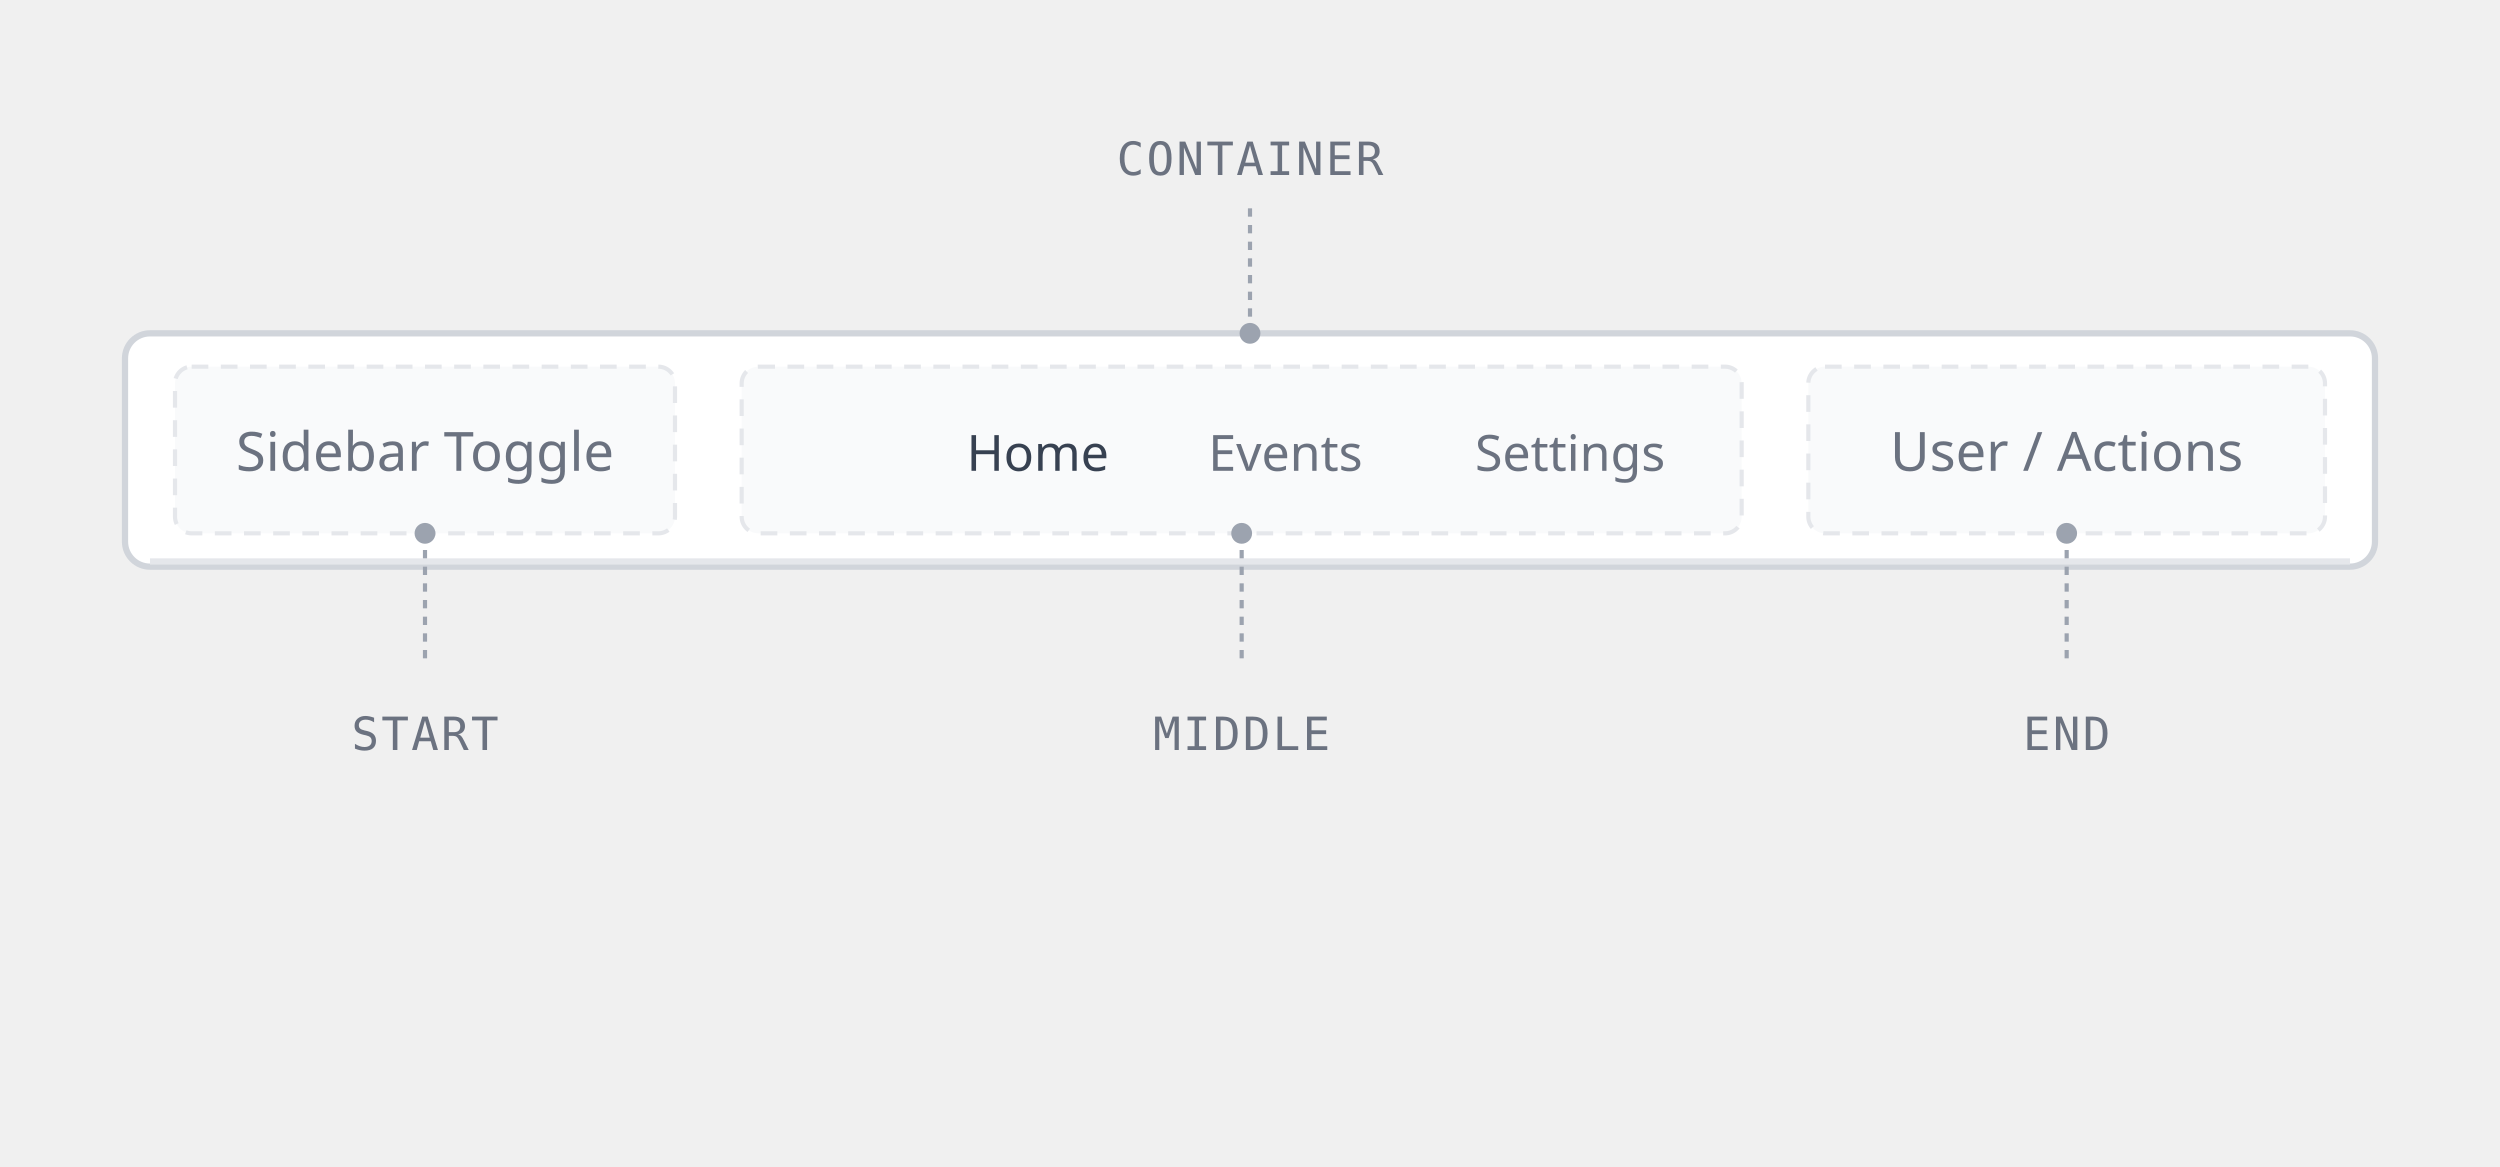
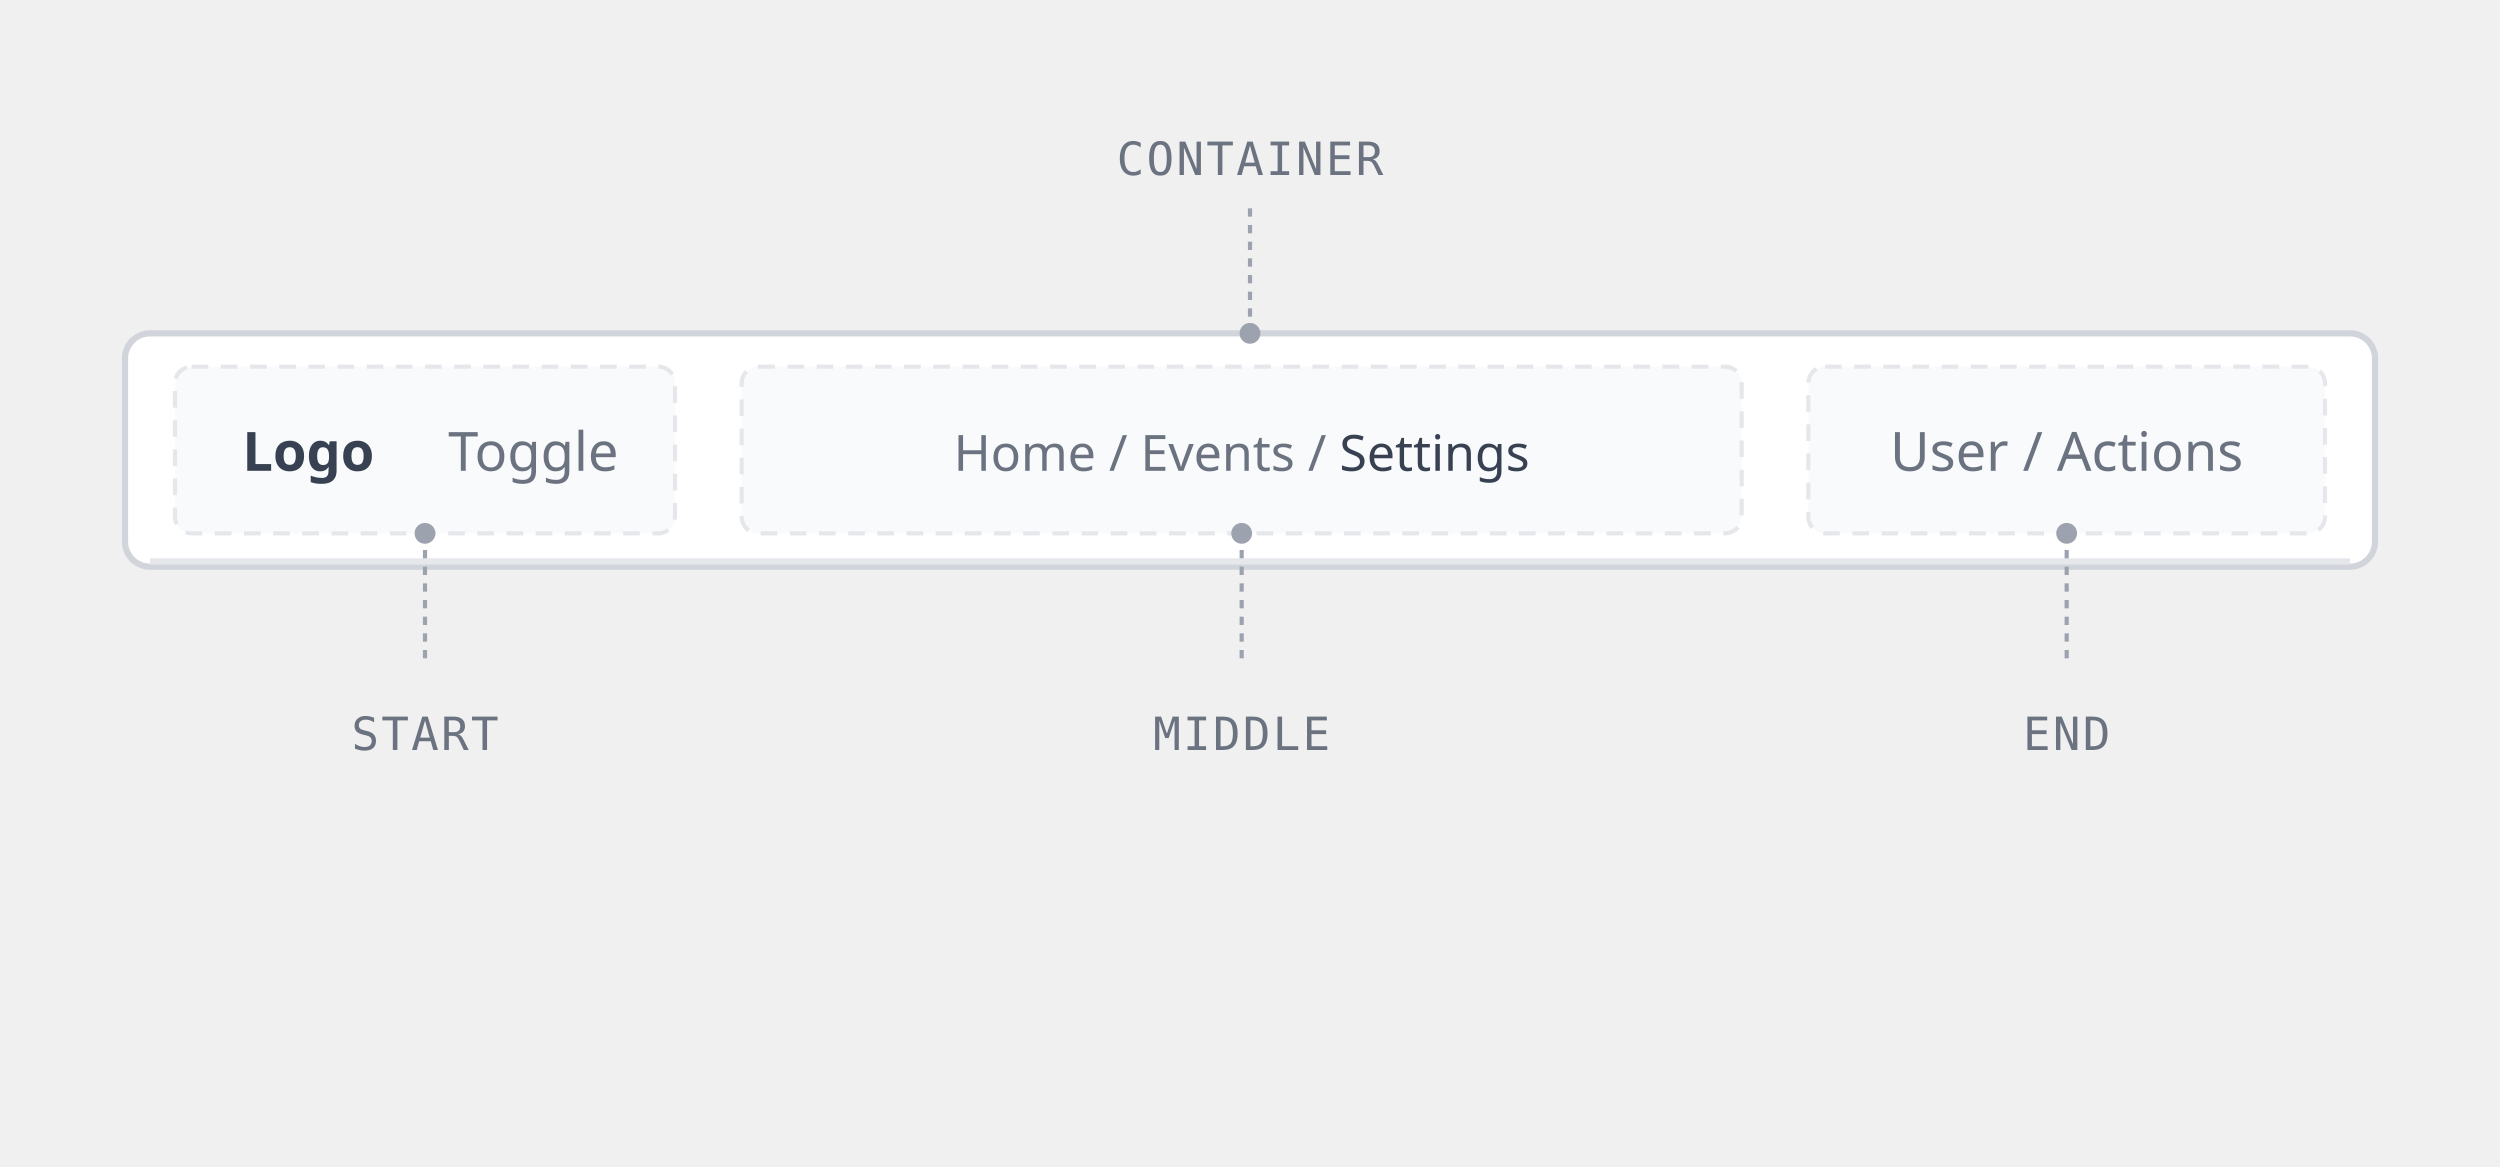
<svg xmlns="http://www.w3.org/2000/svg" width="600" height="280" viewBox="0 0 600 280" fill="none">
  <g transform="translate(30, 80)">
    <rect x="0" y="0" width="540" height="56" rx="6" fill="#ffffff" stroke="#d1d5db" stroke-width="1.5" />
    <rect x="6" y="54" width="528" height="1.5" fill="#e5e7eb" />
    <rect x="12" y="8" width="120" height="40" rx="4" fill="#f9fafb" stroke="#e5e7eb" stroke-width="1" stroke-dasharray="4, 3" />
-     <text x="72" y="33" font-family="sans-serif" font-size="13px" fill="#6b7280" text-anchor="middle">Sidebar Toggle</text>
+     <text x="44" y="33" font-family="sans-serif" font-size="13px" fill="#374151" font-weight="600" text-anchor="middle">Logo</text>
+     <text x="98" y="33" font-family="sans-serif" font-size="13px" fill="#6b7280" text-anchor="middle">Toggle</text>
    <rect x="148" y="8" width="240" height="40" rx="4" fill="#f9fafb" stroke="#e5e7eb" stroke-width="1" stroke-dasharray="4, 3" />
-     <text x="202" y="33" font-family="sans-serif" font-size="12px" fill="#374151" font-weight="500">Home</text>
-     <text x="260" y="33" font-family="sans-serif" font-size="12px" fill="#6b7280">Events</text>
-     <text x="324" y="33" font-family="sans-serif" font-size="12px" fill="#6b7280">Settings</text>
+     <text x="268" y="33" font-family="sans-serif" font-size="12px" text-anchor="middle">
+       <tspan fill="#6b7280">Home / Events / </tspan>
+       <tspan fill="#374151" font-weight="500">Settings</tspan>
+     </text>
    <rect x="404" y="8" width="124" height="40" rx="4" fill="#f9fafb" stroke="#e5e7eb" stroke-width="1" stroke-dasharray="4, 3" />
    <text x="466" y="33" font-family="sans-serif" font-size="13px" fill="#6b7280" text-anchor="middle">User / Actions</text>
    <g stroke="#9ca3af" stroke-width="1" stroke-dasharray="2, 2">
      <path d="M 270,0 V -30" />
      <path d="M 72,48 V 80" />
      <path d="M 268,48 V 80" />
      <path d="M 466,48 V 80" />
    </g>
    <g font-family="monospace" font-size="11px" fill="#6b7280" letter-spacing="0.05em">
      <text x="270" y="-38" text-anchor="middle">CONTAINER</text>
      <text x="72" y="100" text-anchor="middle">START</text>
      <text x="268" y="100" text-anchor="middle">MIDDLE</text>
      <text x="466" y="100" text-anchor="middle">END</text>
    </g>
    <g fill="#9ca3af">
      <circle cx="270" cy="0" r="2.5" />
      <circle cx="72" cy="48" r="2.5" />
      <circle cx="268" cy="48" r="2.5" />
      <circle cx="466" cy="48" r="2.5" />
    </g>
  </g>
</svg>
